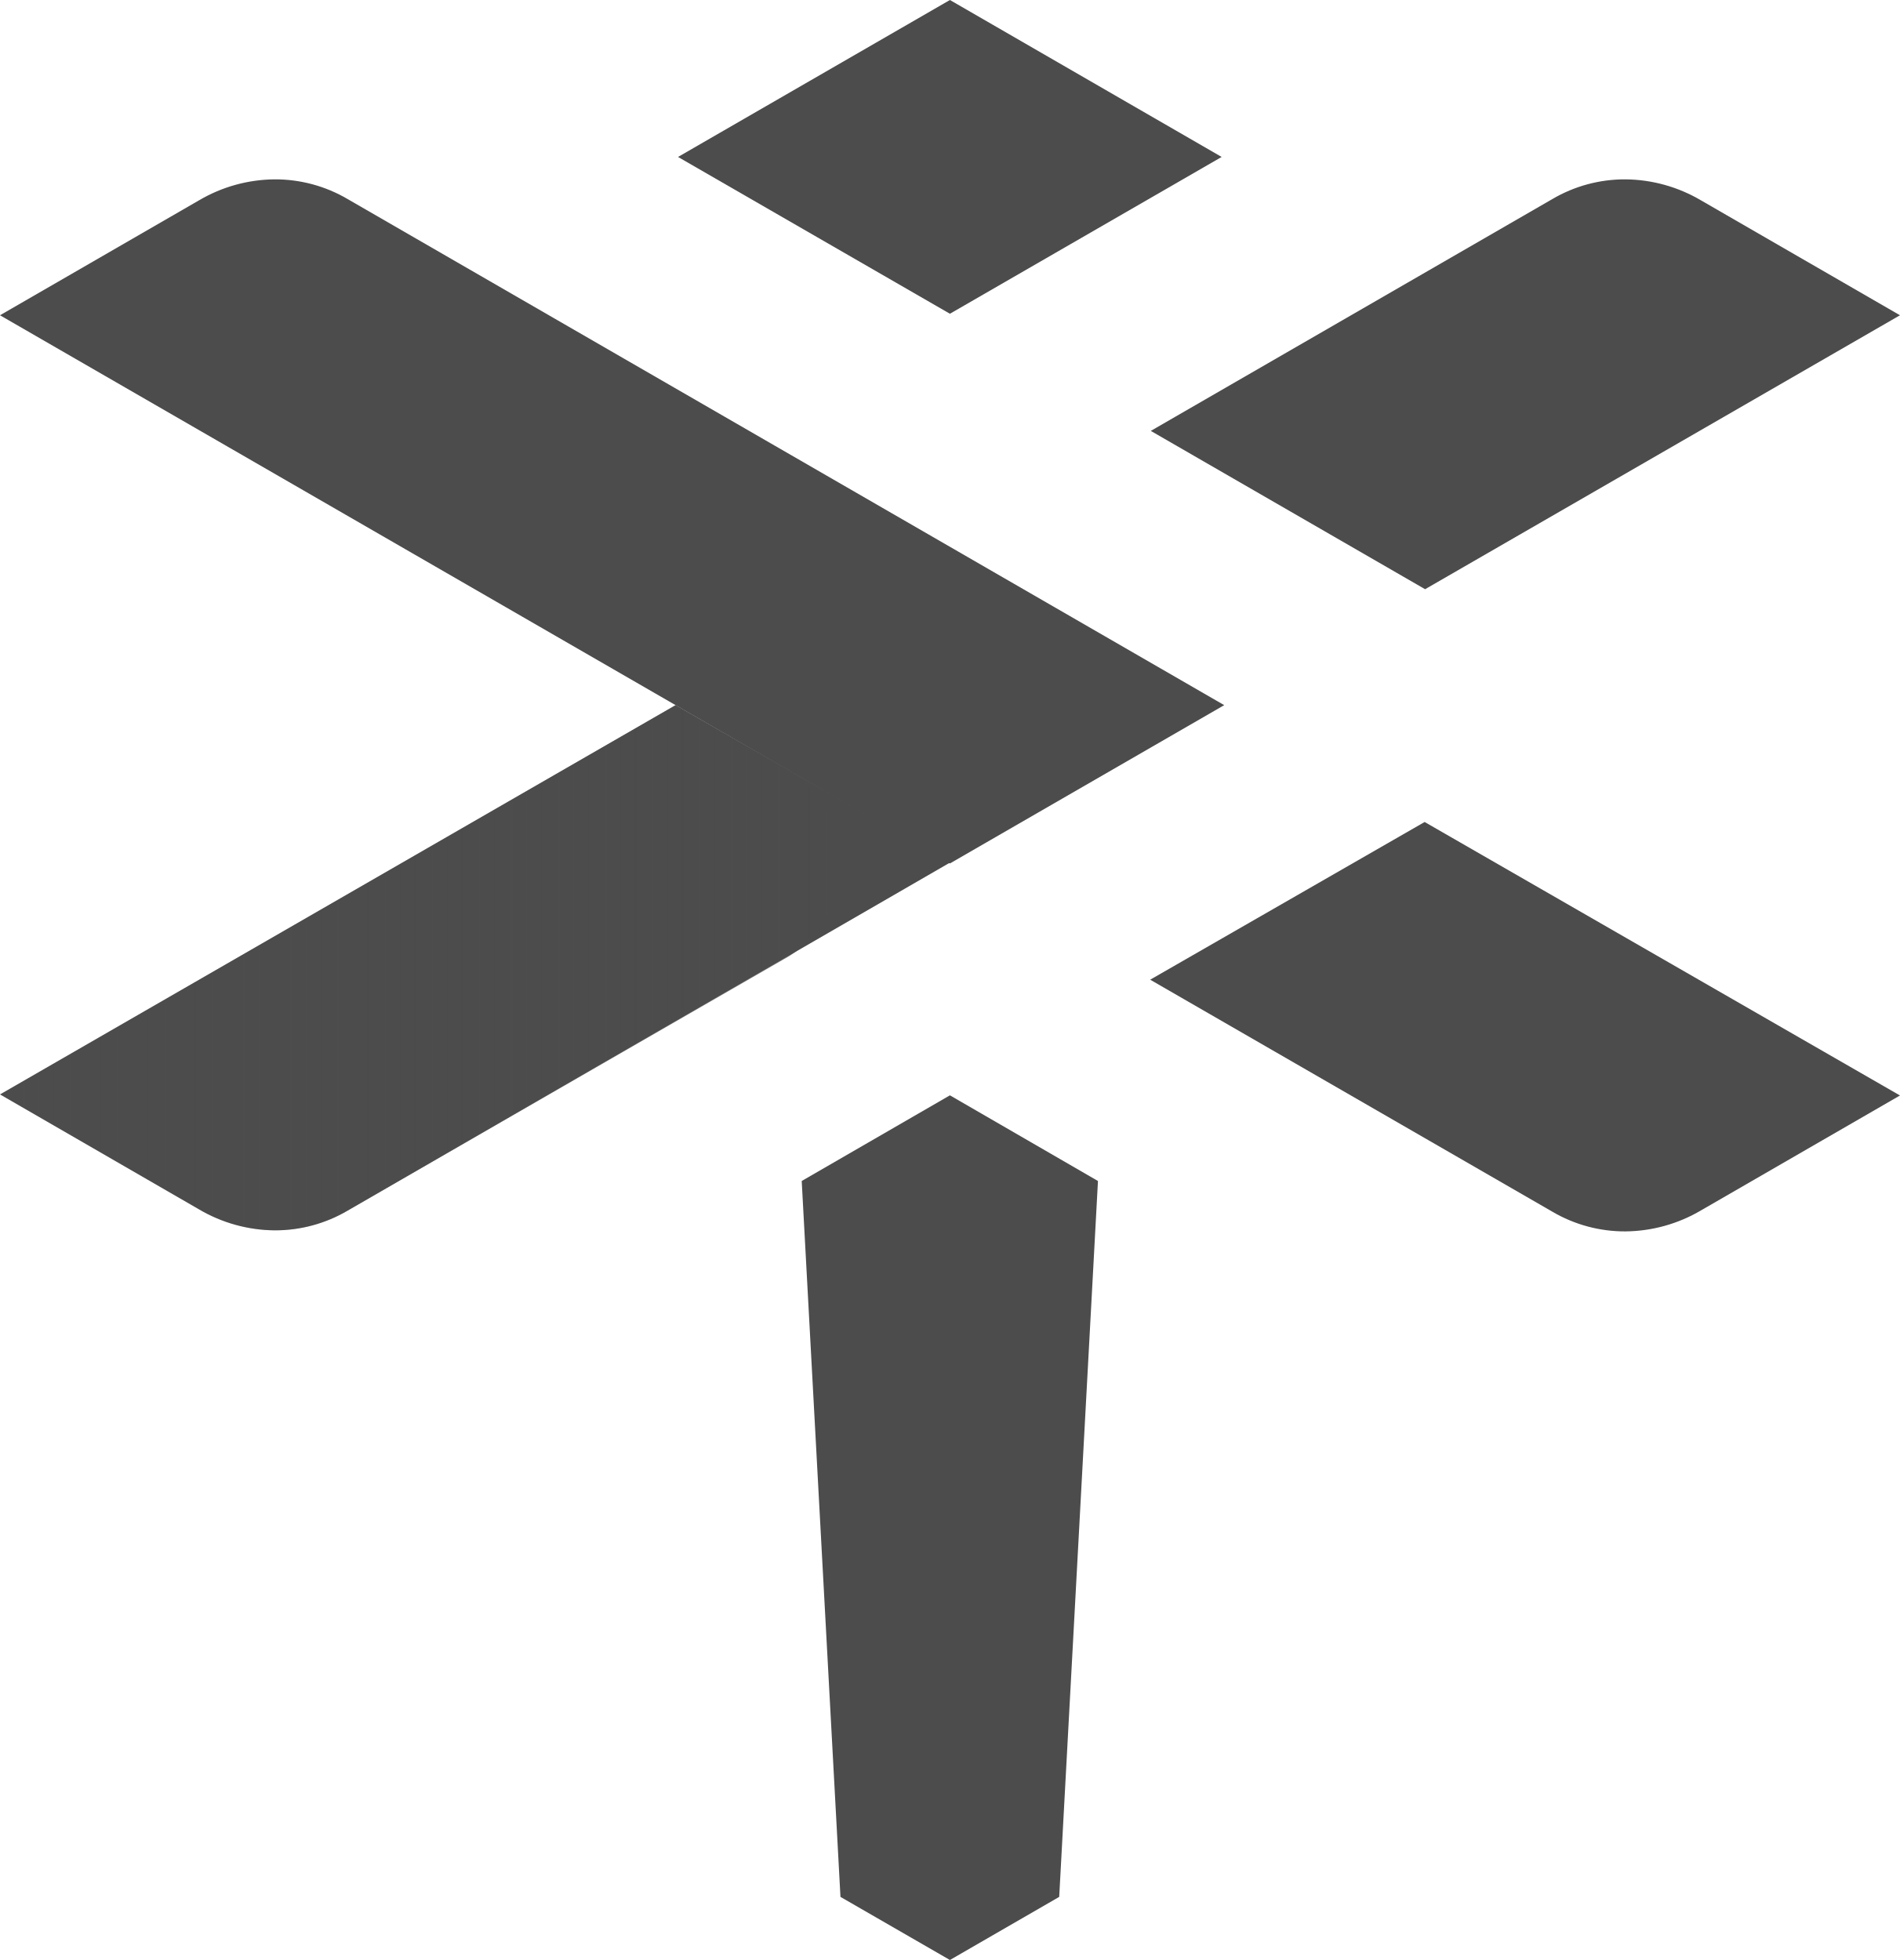
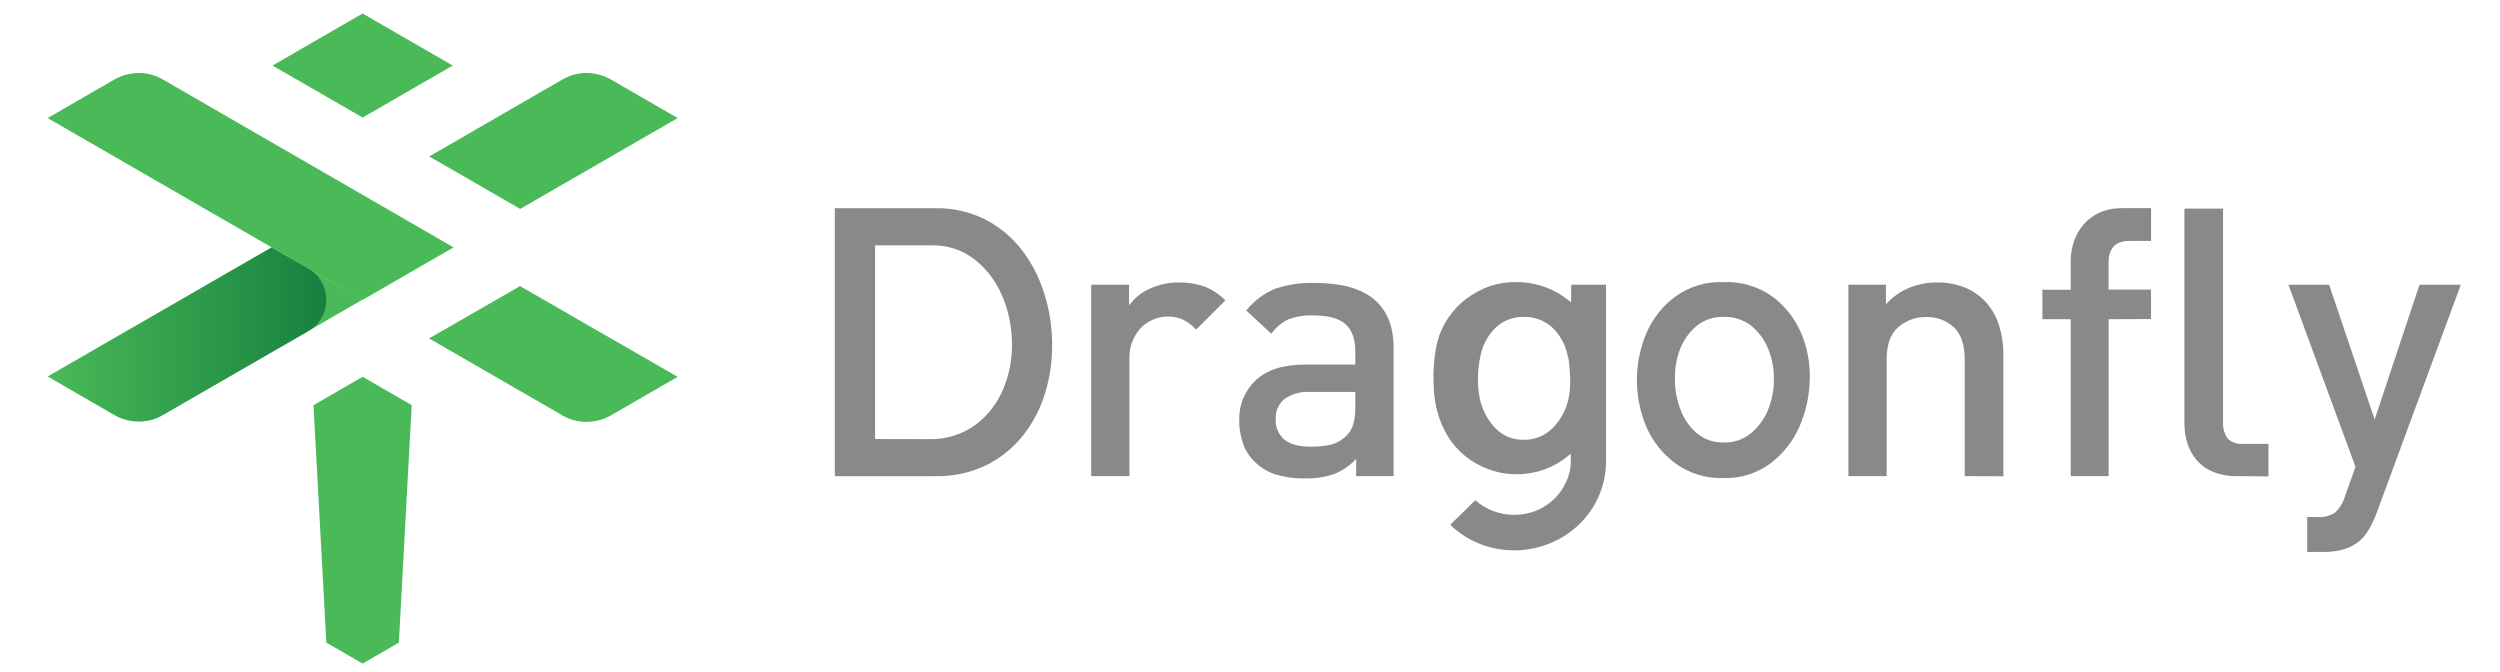
- <svg xmlns="http://www.w3.org/2000/svg" width="125.51" height="129.5" viewBox="0 0 125.51 129.5">
+ <svg xmlns="http://www.w3.org/2000/svg" id="图层_1" data-name="图层 1" viewBox="0 0 498.04 133.77">
  <defs>
-     <linearGradient id="a" y1="0.501" x2="1.42" y2="0.501" gradientUnits="objectBoundingBox">
-       <stop offset="0" stop-color="#4c4c4c" stop-opacity="0" />
-       <stop offset="1" stop-color="#4c4c4c" />
+     <style>.cls-1{fill:#898989;}.cls-2{fill:#4aba58;}.cls-3{fill:url(#未命名的渐变_9);}</style>
+     <linearGradient id="未命名的渐变_9" x1="9.49" y1="66.65" x2="88.35" y2="66.65" gradientUnits="userSpaceOnUse">
+       <stop offset="0" stop-color="#006934" stop-opacity="0" />
+       <stop offset="1" stop-color="#006934" />
    </linearGradient>
  </defs>
-   <g transform="translate(-9.49 -2.69)">
-     <path d="M90.19,13.06,72.24,2.69,54.28,13.06,72.24,23.42Z" fill="#4c4c4c" />
-     <path d="M62.45,80.72l2.56,47.3,7.23,4.17,7.22-4.17,2.56-47.3-9.78-5.66Z" fill="#4c4c4c" />
-     <path d="M103.63,41.62,135,23.52l-13.14-7.59a10,10,0,0,0-5-1.39,9.44,9.44,0,0,0-4.82,1.3L85.51,31.16Z" fill="#4c4c4c" />
-     <path d="M103.6,57,135,75.07l-13.14,7.59a10,10,0,0,1-5,1.39,9.44,9.44,0,0,1-4.82-1.3L85.47,67.42Z" fill="#4c4c4c" />
-     <path d="M54.12,49.28,9.49,75l13.14,7.59a10,10,0,0,0,5,1.39,9.44,9.44,0,0,0,4.82-1.3l39.8-23Z" fill="#4c4c4c" />
-     <path d="M72.24,59.74,9.49,23.52l13.14-7.59a10,10,0,0,1,5-1.39,9.44,9.44,0,0,1,4.82,1.3L90.36,49.28Z" fill="#4c4c4c" />
-     <path d="M54.12,49.28,9.49,75l13.14,7.59a10,10,0,0,0,5,1.39,9.44,9.44,0,0,0,4.82-1.3l28.8-16.6a7.23,7.23,0,0,0,.29-12.52C57.45,51.26,54.12,49.28,54.12,49.28Z" fill="url(#a)" />
+   <path class="cls-1" d="M186.3,41.48a21.29,21.29,0,0,1,10.06,2.29,21.8,21.8,0,0,1,7.24,6.06A27.85,27.85,0,0,1,208,58.37a33.64,33.64,0,0,1,1.6,9.8A32.62,32.62,0,0,1,208.3,78,26,26,0,0,1,204,86.51a21.61,21.61,0,0,1-7.32,6.06,22.28,22.28,0,0,1-10.37,2.29h-20V41.48Zm-1.14,46a15,15,0,0,0,9.38-3,17.47,17.47,0,0,0,5.41-7.17,22.77,22.77,0,0,0,1.64-9.26,24.29,24.29,0,0,0-2-9.26,18.28,18.28,0,0,0-5.41-7.09,13.35,13.35,0,0,0-8.58-2.82H174.33V87.46Z" />
+   <path class="cls-1" d="M238.3,65.65a10.52,10.52,0,0,0-2.55-1.94,7.59,7.59,0,0,0-8.54,1.68A8.66,8.66,0,0,0,225,71.67V94.85h-7.62V56.73h7.55v4.12A10.17,10.17,0,0,1,229,57.53a13.85,13.85,0,0,1,5.91-1.26,14.74,14.74,0,0,1,5,.8,11.54,11.54,0,0,1,4.19,2.78Z" />
+   <path class="cls-1" d="M270.17,94.85V91.42a12.1,12.1,0,0,1-4.35,3,16.66,16.66,0,0,1-5.87.88,18.72,18.72,0,0,1-6-.84,10.41,10.41,0,0,1-4.19-2.67,9.14,9.14,0,0,1-2.17-3.55,13.78,13.78,0,0,1-.72-4.54,10.49,10.49,0,0,1,3.28-7.93q3.28-3.13,9.76-3.13H270V70q0-3.66-1.94-5.41t-6.44-1.75a12.6,12.6,0,0,0-5,.8,8.51,8.51,0,0,0-3.35,2.86l-5-4.65a14.43,14.43,0,0,1,5.83-4.35,22.76,22.76,0,0,1,7.82-1.14q15.71,0,15.71,13V94.85ZM270,78.08h-9a8,8,0,0,0-5.11,1.41,4.84,4.84,0,0,0-1.75,4,5,5,0,0,0,1.72,4.08q1.72,1.41,5.3,1.41a18.13,18.13,0,0,0,3.93-.38,6.63,6.63,0,0,0,3.24-1.91Q270,85.1,270,81.13Z" />
+   <path class="cls-1" d="M302,56.2A16.38,16.38,0,0,1,308,57.26a16.84,16.84,0,0,1,5,3V56.73h6.94V91.88a17.1,17.1,0,0,1-1.41,6.9,17.53,17.53,0,0,1-3.89,5.64,18.72,18.72,0,0,1-5.83,3.81,18.81,18.81,0,0,1-14.11.08,18,18,0,0,1-5.79-3.77l5-4.88a11.1,11.1,0,0,0,3.55,2.14,11.9,11.9,0,0,0,4.23.76,11.7,11.7,0,0,0,4.38-.84A11.08,11.08,0,0,0,312,96a9.63,9.63,0,0,0,.92-4.16V90.36A15.95,15.95,0,0,1,302,94.47a15.75,15.75,0,0,1-5.49-1,16.08,16.08,0,0,1-4.65-2.63,15.42,15.42,0,0,1-3.47-4,18.39,18.39,0,0,1-2.1-5,22.92,22.92,0,0,1-.61-3.77,37.66,37.66,0,0,1-.11-3.77,29.48,29.48,0,0,1,.27-3.47,27.77,27.77,0,0,1,.53-2.86,15.44,15.44,0,0,1,2.17-4.69,16,16,0,0,1,3.55-3.74,17.3,17.3,0,0,1,4.57-2.48A15.48,15.48,0,0,1,302,56.2Zm1.53,31.41a7.88,7.88,0,0,0,5.8-2.36,11.56,11.56,0,0,0,3.13-5.79,13.77,13.77,0,0,0,.31-2.25q.08-1.26,0-2.44t-.15-2.25a8.49,8.49,0,0,0-.34-1.75,10.47,10.47,0,0,0-3-5.49,8.06,8.06,0,0,0-5.72-2.14,7.82,7.82,0,0,0-5.6,2.14,10.59,10.59,0,0,0-3,5.49,21.71,21.71,0,0,0-.53,5.15,18.94,18.94,0,0,0,.38,3.55,12.32,12.32,0,0,0,3.09,5.83A7.57,7.57,0,0,0,303.57,87.61Z" />
+   <path class="cls-1" d="M343.37,56.2a15.68,15.68,0,0,1,9.76,2.9,17.79,17.79,0,0,1,5.68,7.24,21.79,21.79,0,0,1,1.72,9.38,24.58,24.58,0,0,1-2.1,9.38,18.4,18.4,0,0,1-5.76,7.24,14.92,14.92,0,0,1-9.3,2.9,15.46,15.46,0,0,1-9.57-2.9A17.94,17.94,0,0,1,328,85.09a24,24,0,0,1,0-18.76,18.07,18.07,0,0,1,5.72-7.24A15.42,15.42,0,0,1,343.37,56.2Zm0,31.95a8.21,8.21,0,0,0,5.49-1.87,12,12,0,0,0,3.35-4.61,16,16,0,0,0,1.18-6,15.51,15.51,0,0,0-1.07-6A11.49,11.49,0,0,0,349,65a8.48,8.48,0,0,0-5.6-1.87A8.07,8.07,0,0,0,337.91,65a11.47,11.47,0,0,0-3.24,4.61,16,16,0,0,0-1,6,17,17,0,0,0,1.11,6A11.45,11.45,0,0,0,338,86.28,8,8,0,0,0,343.37,88.15Z" />
+   <path class="cls-1" d="M391.4,94.85V71.6q0-4.42-2.21-6.44a7.73,7.73,0,0,0-5.41-2,8.25,8.25,0,0,0-5.6,2q-2.33,2-2.33,6.44V94.85h-7.62V56.73h7.48v3.89a12.41,12.41,0,0,1,4.61-3.28,14.56,14.56,0,0,1,5.53-1.07,14.23,14.23,0,0,1,5.83,1.11,11.69,11.69,0,0,1,4.15,3.05A12.5,12.5,0,0,1,398.3,65a18.58,18.58,0,0,1,.8,5.49v24.4Z" />
+   <path class="cls-1" d="M420.07,63.59V94.85h-7.55V63.59h-5.64V57.72h5.64V52a11.9,11.9,0,0,1,.65-3.93,10.46,10.46,0,0,1,1.91-3.36,9,9,0,0,1,3.2-2.36,11.16,11.16,0,0,1,4.61-.88h5.64V48h-4.35q-4.12,0-4.12,4.35v5.34h8.46v5.87Z" />
+   <path class="cls-1" d="M445.54,94.85a11.88,11.88,0,0,1-4.65-.84,8.69,8.69,0,0,1-3.24-2.29,9.41,9.41,0,0,1-1.87-3.35,12.86,12.86,0,0,1-.61-4V41.56h7.7V84a5.27,5.27,0,0,0,.88,3.32,3.84,3.84,0,0,0,3.16,1.11h5v6.48Z" />
+   <path class="cls-1" d="M473.36,102.48a21.25,21.25,0,0,1-1.64,3.32,8.15,8.15,0,0,1-2.13,2.33,9,9,0,0,1-2.9,1.37,14.74,14.74,0,0,1-3.93.46h-3.13V103h2a5.74,5.74,0,0,0,3.55-.88A7.16,7.16,0,0,0,467.11,99L469.25,93,455.9,56.73H464l9.07,26.84L482,56.73h8.23Z" />
+   <g id="_编组_" data-name="&lt;编组&gt;">
+     <g id="_编组_2" data-name="&lt;编组&gt;">
+       <polygon id="_路径_" data-name="&lt;路径&gt;" class="cls-2" points="90.19 13.06 72.24 2.69 54.28 13.06 72.24 23.42 90.19 13.06" />
+       <polygon id="_路径_2" data-name="&lt;路径&gt;" class="cls-2" points="62.45 80.72 65.01 128.02 72.24 132.19 79.46 128.02 82.02 80.72 72.24 75.06 62.45 80.72" />
+       <path id="_路径_3" data-name="&lt;路径&gt;" class="cls-2" d="M103.63,41.62,135,23.52l-13.14-7.59a10,10,0,0,0-5-1.39,9.44,9.44,0,0,0-4.82,1.3L85.51,31.16Z" />
+       <path id="_路径_4" data-name="&lt;路径&gt;" class="cls-2" d="M103.6,57,135,75.07l-13.14,7.59a10,10,0,0,1-5,1.39,9.44,9.44,0,0,1-4.82-1.3L85.47,67.42Z" />
+       <path id="_路径_5" data-name="&lt;路径&gt;" class="cls-2" d="M54.12,49.28,9.49,75l13.14,7.59a10,10,0,0,0,5,1.39,9.44,9.44,0,0,0,4.82-1.3l39.8-23Z" />
+       <path id="_路径_6" data-name="&lt;路径&gt;" class="cls-2" d="M72.24,59.74,9.49,23.52l13.14-7.59a10,10,0,0,1,5-1.39,9.44,9.44,0,0,1,4.82,1.3L90.36,49.28Z" />
+       <path id="_路径_7" data-name="&lt;路径&gt;" class="cls-3" d="M54.12,49.28,9.49,75l13.14,7.59a10,10,0,0,0,5,1.39,9.44,9.44,0,0,0,4.82-1.3L61.25,66.08a7.23,7.23,0,0,0,.29-12.52C57.45,51.26,54.12,49.28,54.12,49.28Z" />
+     </g>
  </g>
</svg>
